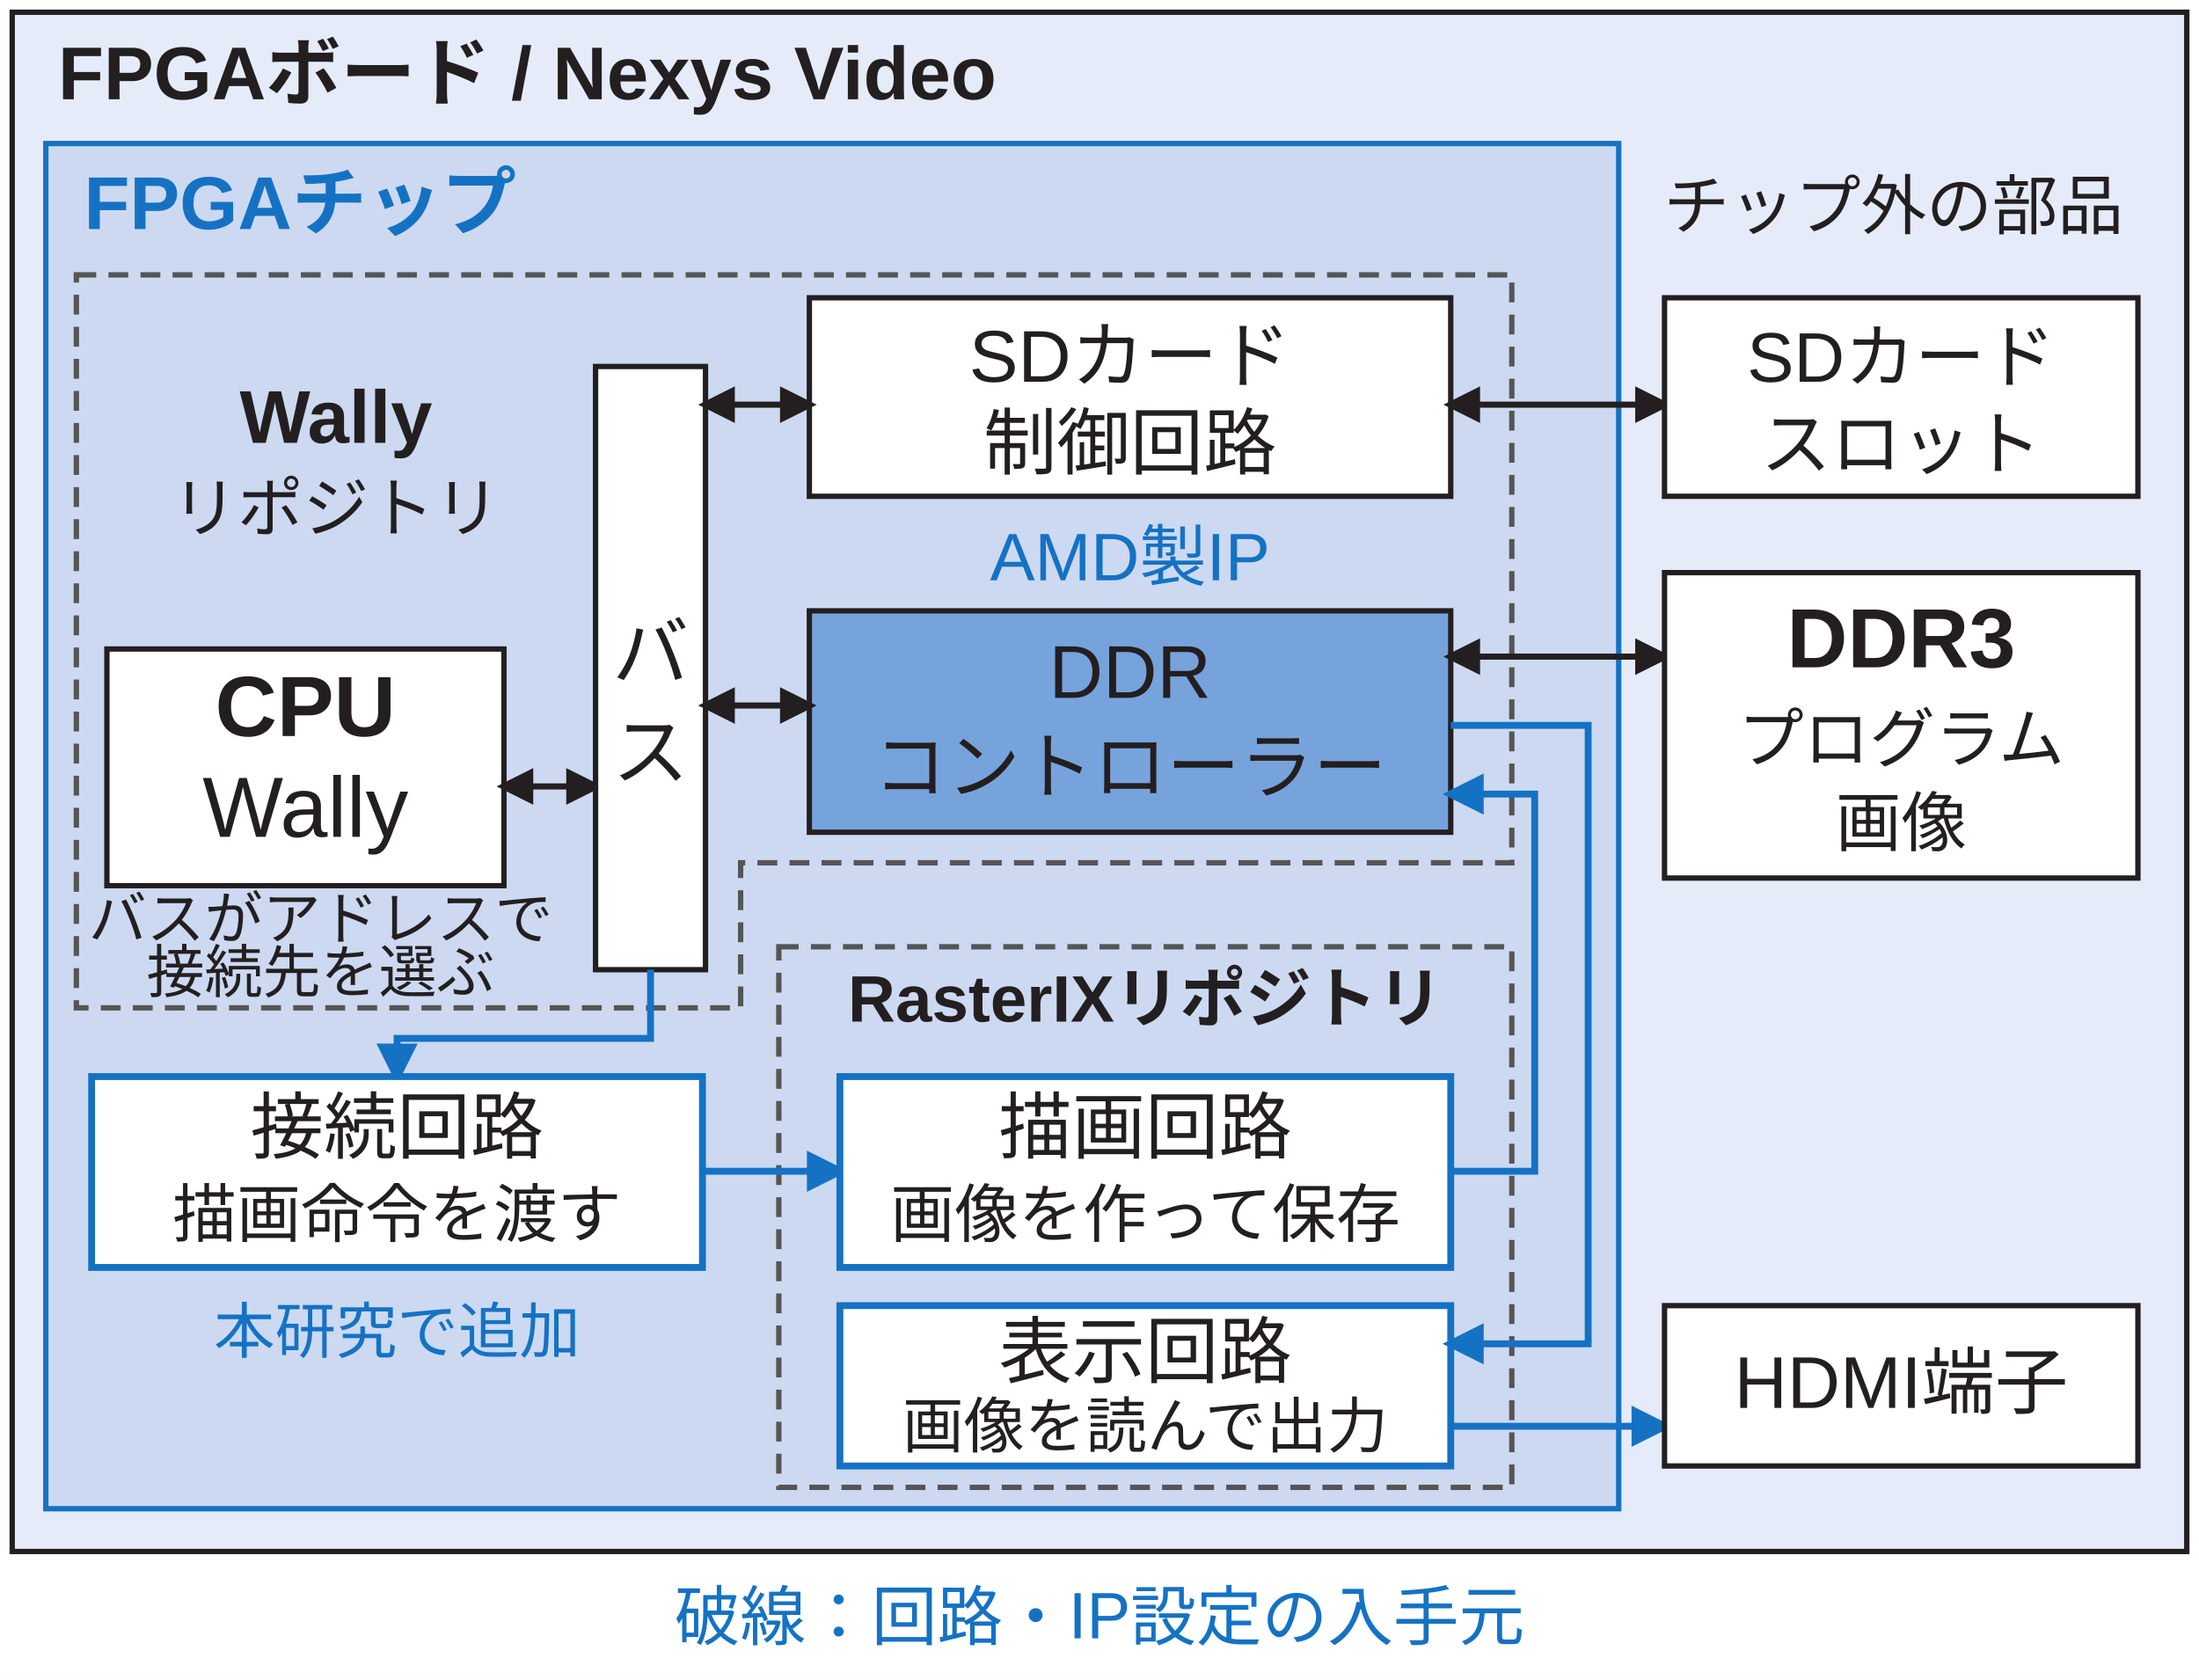
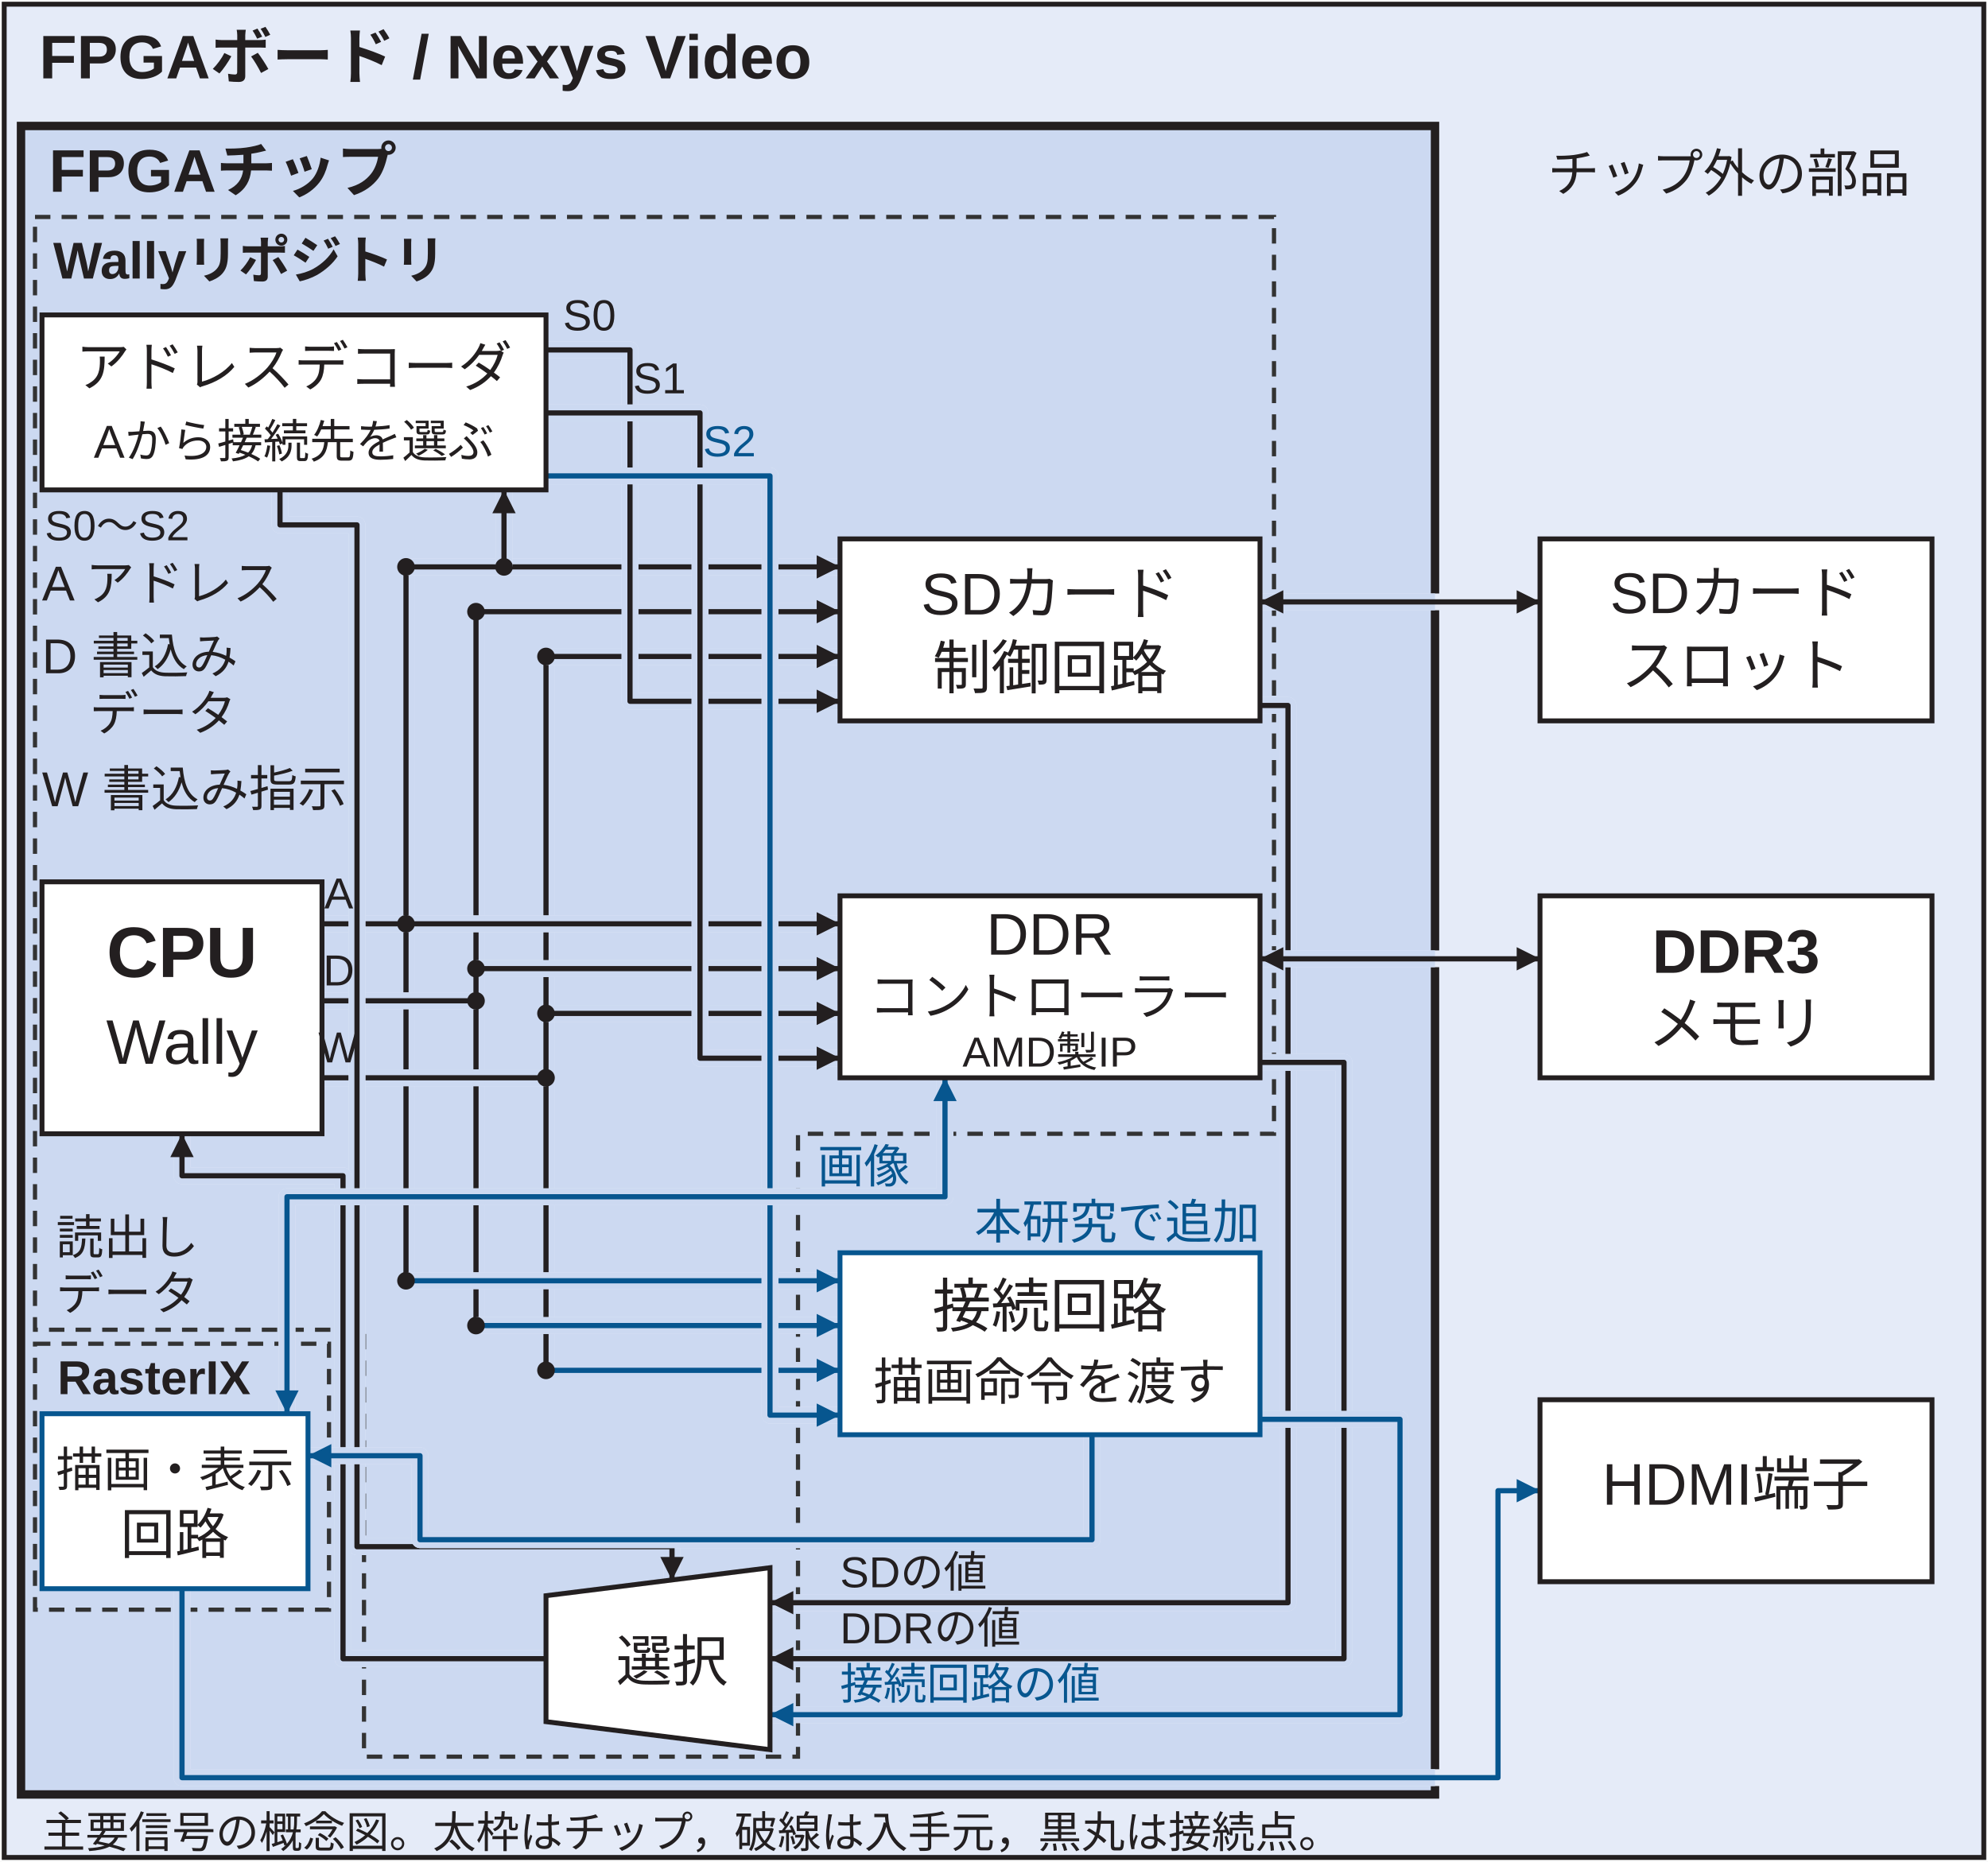
- <svg xmlns="http://www.w3.org/2000/svg" width="1440" height="1100" viewBox="0 0 1440 1100" role="img" aria-labelledby="title desc">
+ <svg xmlns="http://www.w3.org/2000/svg" width="1420" height="1330" viewBox="0 0 1420 1330" role="img" aria-labelledby="title desc">
  <defs>
-     <marker id="arrow" viewBox="0 0 10 10" refX="8" refY="5" markerWidth="6" markerHeight="6" orient="auto-start-reverse">
-       <path d="M0 0 L10 5 L0 10 Z" fill="#231F20" />
+     <clipPath id="chip-area" clipPathUnits="userSpaceOnUse">
+       <rect x="15" y="-60" width="1010" height="1192" />
+     </clipPath>
+     <marker id="arrow" viewBox="0 0 10 10" refX="10" refY="5" markerWidth="4.5" markerHeight="4.5" orient="auto-start-reverse">
+       <path d="M0 0L10 5L0 10Z" fill="#231F20" />
    </marker>
-     <marker id="blue-arrow" viewBox="0 0 10 10" refX="8" refY="5" markerWidth="6" markerHeight="6" orient="auto-start-reverse">
-       <path d="M0 0 L10 5 L0 10 Z" fill="#1572C3" />
+     <marker id="blue-arrow" viewBox="0 0 10 10" refX="10" refY="5" markerWidth="4.5" markerHeight="4.5" orient="auto-start-reverse">
+       <path d="M0 0L10 5L0 10Z" fill="#07568F" />
    </marker>
  </defs>
-   <rect width="1440" height="1100" fill="white" />
-   <g font-family="Yu Gothic,Arial,sans-serif" fill="#231F20" text-anchor="middle">
-     <rect x="8" y="8" width="1424" height="1008" fill="#E5EBF8" stroke="#231F20" stroke-width="3.5" />
-     <text x="38" y="65" text-anchor="start" font-size="49" font-weight="bold">FPGAボード / Nexys Video</text>
-     <rect x="30" y="94" width="1030" height="894" fill="#CCD9F1" stroke="#1572C3" stroke-width="3.5" />
-     <text x="55" y="150" text-anchor="start" font-size="49" font-weight="bold" fill="#1572C3">FPGAチップ</text>
-     <text x="1240" y="150" font-size="43">チップ外の部品</text>
-     <path d="M50 180 H990 V565 H485 V660 H50 Z" fill="none" stroke="#555555" stroke-width="3.5" stroke-dasharray="13 8" />
-     <text x="220" y="290" font-size="49" font-weight="bold">Wally</text>
-     <text x="220" y="348" font-size="43">リポジトリ</text>
-     <rect x="510" y="620" width="480" height="354" fill="none" stroke="#555555" stroke-width="3.5" stroke-dasharray="13 8" />
-     <text x="750" y="669" font-size="43" font-weight="bold">RasterIXリポジトリ</text>
-     <rect x="70" y="425" width="260" height="155" fill="white" stroke="#231F20" stroke-width="3.5" />
-     <text x="200" y="482" font-size="56" font-weight="bold">CPU</text>
-     <text x="200" y="548" font-size="56">Wally</text>
-     <path d="M330 515 H390" stroke="#231F20" stroke-width="4" marker-start="url(#arrow)" marker-end="url(#arrow)" />
-     <rect x="390" y="240" width="72" height="395" fill="white" stroke="#231F20" stroke-width="3.5" />
-     <text x="426" y="445" font-size="50">バ</text>
-     <text x="426" y="510" font-size="50">ス</text>
-     <rect x="530" y="195" width="420" height="130" fill="white" stroke="#231F20" stroke-width="3.5" />
-     <text x="740" y="250" font-size="48">SDカード</text>
-     <text x="740" y="307" font-size="48">制御回路</text>
-     <path d="M462 265 H530" stroke="#231F20" stroke-width="4" marker-start="url(#arrow)" marker-end="url(#arrow)" />
-     <path d="M950 265 H1090" stroke="#231F20" stroke-width="4" marker-start="url(#arrow)" marker-end="url(#arrow)" />
-     <rect x="1090" y="195" width="310" height="130" fill="white" stroke="#231F20" stroke-width="3.5" />
-     <text x="1245" y="250" font-size="46">SDカード</text>
-     <text x="1245" y="307" font-size="46">スロット</text>
-     <text x="740" y="380" font-size="44" fill="#1572C3">AMD製IP</text>
-     <rect x="530" y="400" width="420" height="145" fill="#77A3DC" stroke="#231F20" stroke-width="3.5" />
-     <text x="740" y="457" font-size="49">DDR</text>
-     <text x="740" y="519" font-size="48">コントローラー</text>
-     <path d="M462 462 H530" stroke="#231F20" stroke-width="4" marker-start="url(#arrow)" marker-end="url(#arrow)" />
-     <path d="M950 430 H1090" stroke="#231F20" stroke-width="4" marker-start="url(#arrow)" marker-end="url(#arrow)" />
-     <rect x="1090" y="375" width="310" height="200" fill="white" stroke="#231F20" stroke-width="3.5" />
-     <text x="1245" y="437" font-size="55" font-weight="bold">DDR3</text>
-     <text x="1245" y="499" font-size="43">プログラム</text>
-     <text x="1245" y="554" font-size="43">画像</text>
-     <text x="210" y="615" font-size="38">バスがアドレスで</text>
-     <text x="210" y="650" font-size="38">接続先を選ぶ</text>
-     <path d="M426 635 V680 H260 V705" fill="none" stroke="#1572C3" stroke-width="4.5" marker-end="url(#blue-arrow)" />
-     <text x="260" y="886" font-size="40" fill="#1572C3">本研究で追加</text>
-     <rect x="60" y="705" width="400" height="125" fill="white" stroke="#1572C3" stroke-width="4.5" />
-     <text x="260" y="755" font-size="48">接続回路</text>
-     <text x="260" y="810" font-size="42">描画命令を渡す</text>
-     <path d="M460 767 H550" fill="none" stroke="#1572C3" stroke-width="4.5" marker-end="url(#blue-arrow)" />
-     <rect x="550" y="705" width="400" height="125" fill="white" stroke="#1572C3" stroke-width="4.5" />
-     <text x="750" y="755" font-size="48">描画回路</text>
-     <text x="750" y="810" font-size="42">画像を作って保存</text>
-     <path d="M950 767 H1005 V520 H950" fill="none" stroke="#1572C3" stroke-width="4.5" marker-end="url(#blue-arrow)" />
-     <rect x="550" y="855" width="400" height="105" fill="white" stroke="#1572C3" stroke-width="4.5" />
-     <text x="750" y="902" font-size="48">表示回路</text>
-     <text x="750" y="948" font-size="40">画像を読んで出力</text>
-     <path d="M950 475 H1040 V880 H950" fill="none" stroke="#1572C3" stroke-width="4.5" marker-end="url(#blue-arrow)" />
-     <path d="M950 934 H1090" stroke="#1572C3" stroke-width="4.5" marker-end="url(#blue-arrow)" />
-     <rect x="1090" y="855" width="310" height="105" fill="white" stroke="#231F20" stroke-width="3.5" />
-     <text x="1245" y="922" font-size="48">HDMI端子</text>
-     <text x="720" y="1074" font-size="43" fill="#1572C3">破線：回路・IP設定の入手元</text>
+   <rect width="1420" height="1330" fill="white" />
+   <g font-family="Yu Gothic,Arial,sans-serif" fill="#231F20">
+     <rect x="3" y="3" width="1414" height="1324" fill="#E5EBF8" stroke="#231F20" stroke-width="3.5" />
+     <text x="28" y="56" font-size="44" text-anchor="start" fill="#231F20" font-weight="bold">FPGAボード / Nexys Video</text>
+     <rect x="15" y="90" width="1010" height="1192" fill="#CCD9F1" stroke="#231F20" stroke-width="6" />
+     <text x="35" y="137" font-size="43" text-anchor="start" fill="#231F20" font-weight="bold">FPGAチップ</text>
+     <text x="1235" y="137" font-size="37" text-anchor="middle" fill="#231F20">チップ外の部品</text>
+     <g transform="translate(0 150)">
+       <path d="M25 5H910V660H570V1105H260V800H25Z" fill="none" stroke="#333" stroke-width="3" stroke-dasharray="11 8" />
+       <text x="38" y="49" font-size="37" text-anchor="start" fill="#231F20" font-weight="bold">Wallyリポジトリ</text>
+       <rect x="25" y="810" width="210" height="190" fill="none" stroke="#333" stroke-width="3" stroke-dasharray="11 8" />
+       <text x="110" y="846" font-size="34" text-anchor="middle" fill="#231F20" font-weight="bold">RasterIX</text>
+       <path d="M290 255L290 765" fill="none" stroke="#E5EBF8" stroke-width="12" stroke-linejoin="round" />
+       <path d="M290 255L290 765" fill="none" stroke="#CCD9F1" stroke-width="12" stroke-linejoin="round" clip-path="url(#chip-area)" />
+       <path data-net="A" d="M290 255L290 765" fill="none" stroke="#231F20" stroke-width="3.7" stroke-linejoin="round" />
+       <path d="M340 287L340 797" fill="none" stroke="#E5EBF8" stroke-width="12" stroke-linejoin="round" />
+       <path d="M340 287L340 797" fill="none" stroke="#CCD9F1" stroke-width="12" stroke-linejoin="round" clip-path="url(#chip-area)" />
+       <path data-net="D" d="M340 287L340 797" fill="none" stroke="#231F20" stroke-width="3.7" stroke-linejoin="round" />
+       <path d="M390 319L390 829" fill="none" stroke="#E5EBF8" stroke-width="12" stroke-linejoin="round" />
+       <path d="M390 319L390 829" fill="none" stroke="#CCD9F1" stroke-width="12" stroke-linejoin="round" clip-path="url(#chip-area)" />
+       <path data-net="W" d="M390 319L390 829" fill="none" stroke="#231F20" stroke-width="3.7" stroke-linejoin="round" />
+       <path d="M290 255L600 255" fill="none" stroke="#E5EBF8" stroke-width="12" stroke-linejoin="round" />
+       <path d="M290 255L600 255" fill="none" stroke="#CCD9F1" stroke-width="12" stroke-linejoin="round" clip-path="url(#chip-area)" />
+       <path data-net="A" d="M290 255L600 255" fill="none" stroke="#231F20" stroke-width="3.7" stroke-linejoin="round" marker-end="url(#arrow)" />
+       <path d="M340 287L600 287" fill="none" stroke="#E5EBF8" stroke-width="12" stroke-linejoin="round" />
+       <path d="M340 287L600 287" fill="none" stroke="#CCD9F1" stroke-width="12" stroke-linejoin="round" clip-path="url(#chip-area)" />
+       <path data-net="D" d="M340 287L600 287" fill="none" stroke="#231F20" stroke-width="3.7" stroke-linejoin="round" marker-end="url(#arrow)" />
+       <path d="M390 319L600 319" fill="none" stroke="#E5EBF8" stroke-width="12" stroke-linejoin="round" />
+       <path d="M390 319L600 319" fill="none" stroke="#CCD9F1" stroke-width="12" stroke-linejoin="round" clip-path="url(#chip-area)" />
+       <path data-net="W" d="M390 319L600 319" fill="none" stroke="#231F20" stroke-width="3.7" stroke-linejoin="round" marker-end="url(#arrow)" />
+       <path d="M290 510L600 510" fill="none" stroke="#E5EBF8" stroke-width="12" stroke-linejoin="round" />
+       <path d="M290 510L600 510" fill="none" stroke="#CCD9F1" stroke-width="12" stroke-linejoin="round" clip-path="url(#chip-area)" />
+       <path data-net="A" d="M290 510L600 510" fill="none" stroke="#231F20" stroke-width="3.7" stroke-linejoin="round" marker-end="url(#arrow)" />
+       <path d="M340 542L600 542" fill="none" stroke="#E5EBF8" stroke-width="12" stroke-linejoin="round" />
+       <path d="M340 542L600 542" fill="none" stroke="#CCD9F1" stroke-width="12" stroke-linejoin="round" clip-path="url(#chip-area)" />
+       <path data-net="D" d="M340 542L600 542" fill="none" stroke="#231F20" stroke-width="3.7" stroke-linejoin="round" marker-end="url(#arrow)" />
+       <path d="M390 574L600 574" fill="none" stroke="#E5EBF8" stroke-width="12" stroke-linejoin="round" />
+       <path d="M390 574L600 574" fill="none" stroke="#CCD9F1" stroke-width="12" stroke-linejoin="round" clip-path="url(#chip-area)" />
+       <path data-net="W" d="M390 574L600 574" fill="none" stroke="#231F20" stroke-width="3.7" stroke-linejoin="round" marker-end="url(#arrow)" />
+       <path d="M290 765L600 765" fill="none" stroke="#E5EBF8" stroke-width="12" stroke-linejoin="round" />
+       <path d="M290 765L600 765" fill="none" stroke="#CCD9F1" stroke-width="12" stroke-linejoin="round" clip-path="url(#chip-area)" />
+       <path data-net="A" d="M290 765L600 765" fill="none" stroke="#07568F" stroke-width="3.7" stroke-linejoin="round" marker-end="url(#blue-arrow)" />
+       <path d="M340 797L600 797" fill="none" stroke="#E5EBF8" stroke-width="12" stroke-linejoin="round" />
+       <path d="M340 797L600 797" fill="none" stroke="#CCD9F1" stroke-width="12" stroke-linejoin="round" clip-path="url(#chip-area)" />
+       <path data-net="D" d="M340 797L600 797" fill="none" stroke="#07568F" stroke-width="3.7" stroke-linejoin="round" marker-end="url(#blue-arrow)" />
+       <path d="M390 829L600 829" fill="none" stroke="#E5EBF8" stroke-width="12" stroke-linejoin="round" />
+       <path d="M390 829L600 829" fill="none" stroke="#CCD9F1" stroke-width="12" stroke-linejoin="round" clip-path="url(#chip-area)" />
+       <path data-net="W" d="M390 829L600 829" fill="none" stroke="#07568F" stroke-width="3.7" stroke-linejoin="round" marker-end="url(#blue-arrow)" />
+       <path d="M230 510L290 510" fill="none" stroke="#E5EBF8" stroke-width="12" stroke-linejoin="round" />
+       <path d="M230 510L290 510" fill="none" stroke="#CCD9F1" stroke-width="12" stroke-linejoin="round" clip-path="url(#chip-area)" />
+       <path data-net="A" d="M230 510L290 510" fill="none" stroke="#231F20" stroke-width="3.7" stroke-linejoin="round" />
+       <path d="M230 565L340 565" fill="none" stroke="#E5EBF8" stroke-width="12" stroke-linejoin="round" />
+       <path d="M230 565L340 565" fill="none" stroke="#CCD9F1" stroke-width="12" stroke-linejoin="round" clip-path="url(#chip-area)" />
+       <path data-net="D" d="M230 565L340 565" fill="none" stroke="#231F20" stroke-width="3.7" stroke-linejoin="round" />
+       <path d="M230 620L390 620" fill="none" stroke="#E5EBF8" stroke-width="12" stroke-linejoin="round" />
+       <path d="M230 620L390 620" fill="none" stroke="#CCD9F1" stroke-width="12" stroke-linejoin="round" clip-path="url(#chip-area)" />
+       <path data-net="W" d="M230 620L390 620" fill="none" stroke="#231F20" stroke-width="3.7" stroke-linejoin="round" />
+       <path d="M360 255L360 200" fill="none" stroke="#E5EBF8" stroke-width="12" stroke-linejoin="round" />
+       <path d="M360 255L360 200" fill="none" stroke="#CCD9F1" stroke-width="12" stroke-linejoin="round" clip-path="url(#chip-area)" />
+       <path data-net="A" d="M360 255L360 200" fill="none" stroke="#231F20" stroke-width="3.7" stroke-linejoin="round" marker-end="url(#arrow)" />
+       <path d="M390 100L450 100L450 351L600 351" fill="none" stroke="#E5EBF8" stroke-width="12" stroke-linejoin="round" />
+       <path d="M390 100L450 100L450 351L600 351" fill="none" stroke="#CCD9F1" stroke-width="12" stroke-linejoin="round" clip-path="url(#chip-area)" />
+       <path data-net="S0" d="M390 100L450 100L450 351L600 351" fill="none" stroke="#231F20" stroke-width="3.7" stroke-linejoin="round" marker-end="url(#arrow)" />
+       <path d="M390 145L500 145L500 606L600 606" fill="none" stroke="#E5EBF8" stroke-width="12" stroke-linejoin="round" />
+       <path d="M390 145L500 145L500 606L600 606" fill="none" stroke="#CCD9F1" stroke-width="12" stroke-linejoin="round" clip-path="url(#chip-area)" />
+       <path data-net="S1" d="M390 145L500 145L500 606L600 606" fill="none" stroke="#231F20" stroke-width="3.7" stroke-linejoin="round" marker-end="url(#arrow)" />
+       <path d="M390 190L550 190L550 861L600 861" fill="none" stroke="#E5EBF8" stroke-width="12" stroke-linejoin="round" />
+       <path d="M390 190L550 190L550 861L600 861" fill="none" stroke="#CCD9F1" stroke-width="12" stroke-linejoin="round" clip-path="url(#chip-area)" />
+       <path data-net="S2" d="M390 190L550 190L550 861L600 861" fill="none" stroke="#07568F" stroke-width="3.7" stroke-linejoin="round" marker-end="url(#blue-arrow)" />
+       <path d="M200 200L200 225L255 225L255 955L480 955L480 979" fill="none" stroke="#E5EBF8" stroke-width="12" stroke-linejoin="round" />
+       <path d="M200 200L200 225L255 225L255 955L480 955L480 979" fill="none" stroke="#CCD9F1" stroke-width="12" stroke-linejoin="round" clip-path="url(#chip-area)" />
+       <path data-net="S0,S1,S2" d="M200 200L200 225L255 225L255 955L480 955L480 979" fill="none" stroke="#231F20" stroke-width="3.7" stroke-linejoin="round" marker-end="url(#arrow)" />
+       <path d="M900 354L920 354L920 995L550 995" fill="none" stroke="#E5EBF8" stroke-width="12" stroke-linejoin="round" />
+       <path d="M900 354L920 354L920 995L550 995" fill="none" stroke="#CCD9F1" stroke-width="12" stroke-linejoin="round" clip-path="url(#chip-area)" />
+       <path data-net="ReadSD" d="M900 354L920 354L920 995L550 995" fill="none" stroke="#231F20" stroke-width="3.7" stroke-linejoin="round" marker-end="url(#arrow)" />
+       <path d="M900 609L960 609L960 1035L550 1035" fill="none" stroke="#E5EBF8" stroke-width="12" stroke-linejoin="round" />
+       <path d="M900 609L960 609L960 1035L550 1035" fill="none" stroke="#CCD9F1" stroke-width="12" stroke-linejoin="round" clip-path="url(#chip-area)" />
+       <path data-net="ReadDDR" d="M900 609L960 609L960 1035L550 1035" fill="none" stroke="#231F20" stroke-width="3.7" stroke-linejoin="round" marker-end="url(#arrow)" />
+       <path d="M900 864L1000 864L1000 1075L550 1075" fill="none" stroke="#E5EBF8" stroke-width="12" stroke-linejoin="round" />
+       <path d="M900 864L1000 864L1000 1075L550 1075" fill="none" stroke="#CCD9F1" stroke-width="12" stroke-linejoin="round" clip-path="url(#chip-area)" />
+       <path data-net="ReadGraphicsPort" d="M900 864L1000 864L1000 1075L550 1075" fill="none" stroke="#07568F" stroke-width="3.7" stroke-linejoin="round" marker-end="url(#blue-arrow)" />
+       <path d="M390 1035L245 1035L245 690L130 690L130 660" fill="none" stroke="#E5EBF8" stroke-width="12" stroke-linejoin="round" />
+       <path d="M390 1035L245 1035L245 690L130 690L130 660" fill="none" stroke="#CCD9F1" stroke-width="12" stroke-linejoin="round" clip-path="url(#chip-area)" />
+       <path data-net="ReadData" d="M390 1035L245 1035L245 690L130 690L130 660" fill="none" stroke="#231F20" stroke-width="3.7" stroke-linejoin="round" marker-end="url(#arrow)" />
+       <path d="M780 875L780 950L300 950L300 890L220 890" fill="none" stroke="#E5EBF8" stroke-width="12" stroke-linejoin="round" />
+       <path d="M780 875L780 950L300 950L300 890L220 890" fill="none" stroke="#CCD9F1" stroke-width="12" stroke-linejoin="round" clip-path="url(#chip-area)" />
+       <path data-net="DrawingCommands" d="M780 875L780 950L300 950L300 890L220 890" fill="none" stroke="#07568F" stroke-width="3.7" stroke-linejoin="round" marker-end="url(#blue-arrow)" />
+       <path d="M205 860L205 705L675 705L675 620" fill="none" stroke="#E5EBF8" stroke-width="12" stroke-linejoin="round" />
+       <path d="M205 860L205 705L675 705L675 620" fill="none" stroke="#CCD9F1" stroke-width="12" stroke-linejoin="round" clip-path="url(#chip-area)" />
+       <path data-net="ImageMemory" d="M205 860L205 705L675 705L675 620" fill="none" stroke="#07568F" stroke-width="3.7" stroke-linejoin="round" marker-end="url(#blue-arrow)" marker-start="url(#blue-arrow)" />
+       <path d="M900 280L1100 280" fill="none" stroke="#E5EBF8" stroke-width="12" stroke-linejoin="round" />
+       <path d="M900 280L1100 280" fill="none" stroke="#CCD9F1" stroke-width="12" stroke-linejoin="round" clip-path="url(#chip-area)" />
+       <path data-net="SDPhysical" d="M900 280L1100 280" fill="none" stroke="#231F20" stroke-width="3.7" stroke-linejoin="round" marker-end="url(#arrow)" marker-start="url(#arrow)" />
+       <path d="M900 535L1100 535" fill="none" stroke="#E5EBF8" stroke-width="12" stroke-linejoin="round" />
+       <path d="M900 535L1100 535" fill="none" stroke="#CCD9F1" stroke-width="12" stroke-linejoin="round" clip-path="url(#chip-area)" />
+       <path data-net="DDRPhysical" d="M900 535L1100 535" fill="none" stroke="#231F20" stroke-width="3.7" stroke-linejoin="round" marker-end="url(#arrow)" marker-start="url(#arrow)" />
+       <path d="M130 985L130 1120L1070 1120L1070 915L1100 915" fill="none" stroke="#E5EBF8" stroke-width="12" stroke-linejoin="round" />
+       <path d="M130 985L130 1120L1070 1120L1070 915L1100 915" fill="none" stroke="#CCD9F1" stroke-width="12" stroke-linejoin="round" clip-path="url(#chip-area)" />
+       <path data-net="Video" d="M130 985L130 1120L1070 1120L1070 915L1100 915" fill="none" stroke="#07568F" stroke-width="3.7" stroke-linejoin="round" marker-end="url(#blue-arrow)" />
+       <circle cx="290" cy="255" r="6.3" fill="#231F20" />
+       <circle cx="290" cy="510" r="6.3" fill="#231F20" />
+       <circle cx="290" cy="765" r="6.3" fill="#231F20" />
+       <circle cx="340" cy="287" r="6.3" fill="#231F20" />
+       <circle cx="340" cy="542" r="6.3" fill="#231F20" />
+       <circle cx="340" cy="565" r="6.3" fill="#231F20" />
+       <circle cx="340" cy="797" r="6.3" fill="#231F20" />
+       <circle cx="390" cy="319" r="6.3" fill="#231F20" />
+       <circle cx="390" cy="574" r="6.3" fill="#231F20" />
+       <circle cx="390" cy="620" r="6.3" fill="#231F20" />
+       <circle cx="390" cy="829" r="6.3" fill="#231F20" />
+       <circle cx="360" cy="255" r="6.3" fill="#231F20" />
+       <rect x="30" y="75" width="360" height="125" fill="white" stroke="#231F20" stroke-width="3.5" />
+       <text x="210" y="126" font-size="39" text-anchor="middle" fill="#231F20">アドレスデコーダ</text>
+       <text x="210" y="177" font-size="33" text-anchor="middle" fill="#231F20">Aから接続先を選ぶ</text>
+       <rect x="30" y="480" width="200" height="180" fill="white" stroke="#231F20" stroke-width="3.5" />
+       <text x="130" y="548" font-size="51" text-anchor="middle" fill="#231F20" font-weight="bold">CPU</text>
+       <text x="130" y="610" font-size="45" text-anchor="middle" fill="#231F20">Wally</text>
+       <rect x="600" y="235" width="300" height="130" fill="white" stroke="#231F20" stroke-width="3.5" />
+       <text x="750" y="289" font-size="42" text-anchor="middle" fill="#231F20">SDカード</text>
+       <text x="750" y="342" font-size="42" text-anchor="middle" fill="#231F20">制御回路</text>
+       <rect x="600" y="490" width="300" height="130" fill="white" stroke="#231F20" stroke-width="3.5" />
+       <text x="750" y="532" font-size="42" text-anchor="middle" fill="#231F20">DDR</text>
+       <text x="750" y="575" font-size="37" text-anchor="middle" fill="#231F20">コントローラー</text>
+       <text x="750" y="612" font-size="30" text-anchor="middle" fill="#231F20">AMD製IP</text>
+       <rect x="600" y="745" width="300" height="130" fill="white" stroke="#07568F" stroke-width="3.5" />
+       <text x="750" y="798" font-size="42" text-anchor="middle" fill="#231F20">接続回路</text>
+       <text x="750" y="850" font-size="36" text-anchor="middle" fill="#231F20">描画命令を渡す</text>
+       <rect x="30" y="860" width="190" height="125" fill="white" stroke="#07568F" stroke-width="3.5" />
+       <text x="125" y="912" font-size="34" text-anchor="middle" fill="#231F20">描画・表示</text>
+       <text x="125" y="960" font-size="39" text-anchor="middle" fill="#231F20">回路</text>
+       <path d="M390 990L550 970V1100L390 1080Z" fill="white" stroke="#231F20" stroke-width="3.5" />
+       <text x="480" y="1051" font-size="40" text-anchor="middle" fill="#231F20">選択</text>
+       <rect x="1100" y="235" width="280" height="130" fill="white" stroke="#231F20" stroke-width="3.5" />
+       <text x="1240" y="288" font-size="41" text-anchor="middle" fill="#231F20">SDカード</text>
+       <text x="1240" y="340" font-size="41" text-anchor="middle" fill="#231F20">スロット</text>
+       <rect x="1100" y="490" width="280" height="130" fill="white" stroke="#231F20" stroke-width="3.5" />
+       <text x="1240" y="545" font-size="44" text-anchor="middle" fill="#231F20" font-weight="bold">DDR3</text>
+       <text x="1240" y="596" font-size="42" text-anchor="middle" fill="#231F20">メモリ</text>
+       <rect x="1100" y="850" width="280" height="130" fill="white" stroke="#231F20" stroke-width="3.5" />
+       <text x="1240" y="925" font-size="42" text-anchor="middle" fill="#231F20">HDMI端子</text>
+       <text x="30" y="279" font-size="35" text-anchor="start" fill="#231F20">A  アドレス</text>
+       <text x="30" y="331" font-size="35" text-anchor="start" fill="#231F20">D  書込み</text>
+       <text x="64" y="372" font-size="35" text-anchor="start" fill="#231F20">データ</text>
+       <text x="30" y="426" font-size="35" text-anchor="start" fill="#231F20">W  書込み指示</text>
+       <text x="242" y="499" font-size="31" text-anchor="middle" fill="#231F20">A</text>
+       <text x="242" y="554" font-size="31" text-anchor="middle" fill="#231F20">D</text>
+       <text x="242" y="609" font-size="31" text-anchor="middle" fill="#231F20">W</text>
+       <text x="440" y="86" font-size="31" text-anchor="end" fill="#231F20">S0</text>
+       <text x="490" y="131" font-size="31" text-anchor="end" fill="#231F20">S1</text>
+       <text x="540" y="176" font-size="31" text-anchor="end" fill="#07568F">S2</text>
+       <text x="32" y="236" font-size="30" text-anchor="start" fill="#231F20">S0〜S2</text>
+       <text x="40" y="746" font-size="34" text-anchor="start" fill="#231F20">読出し</text>
+       <text x="40" y="786" font-size="34" text-anchor="start" fill="#231F20">データ</text>
+       <text x="900" y="735" font-size="34" text-anchor="end" fill="#07568F">本研究で追加</text>
+       <text x="600" y="984" font-size="31" text-anchor="start" fill="#231F20">SDの値</text>
+       <text x="600" y="1024" font-size="31" text-anchor="start" fill="#231F20">DDRの値</text>
+       <text x="600" y="1064" font-size="31" text-anchor="start" fill="#07568F">接続回路の値</text>
+       <text x="650" y="695" font-size="33" text-anchor="end" fill="#07568F">画像</text>
+     </g>
+     <text x="30" y="1320" font-size="31" text-anchor="start" fill="#231F20">主要信号の概念図。太枠はチップ，破線は入手元，黒丸は接続点。</text>
  </g>
</svg>
